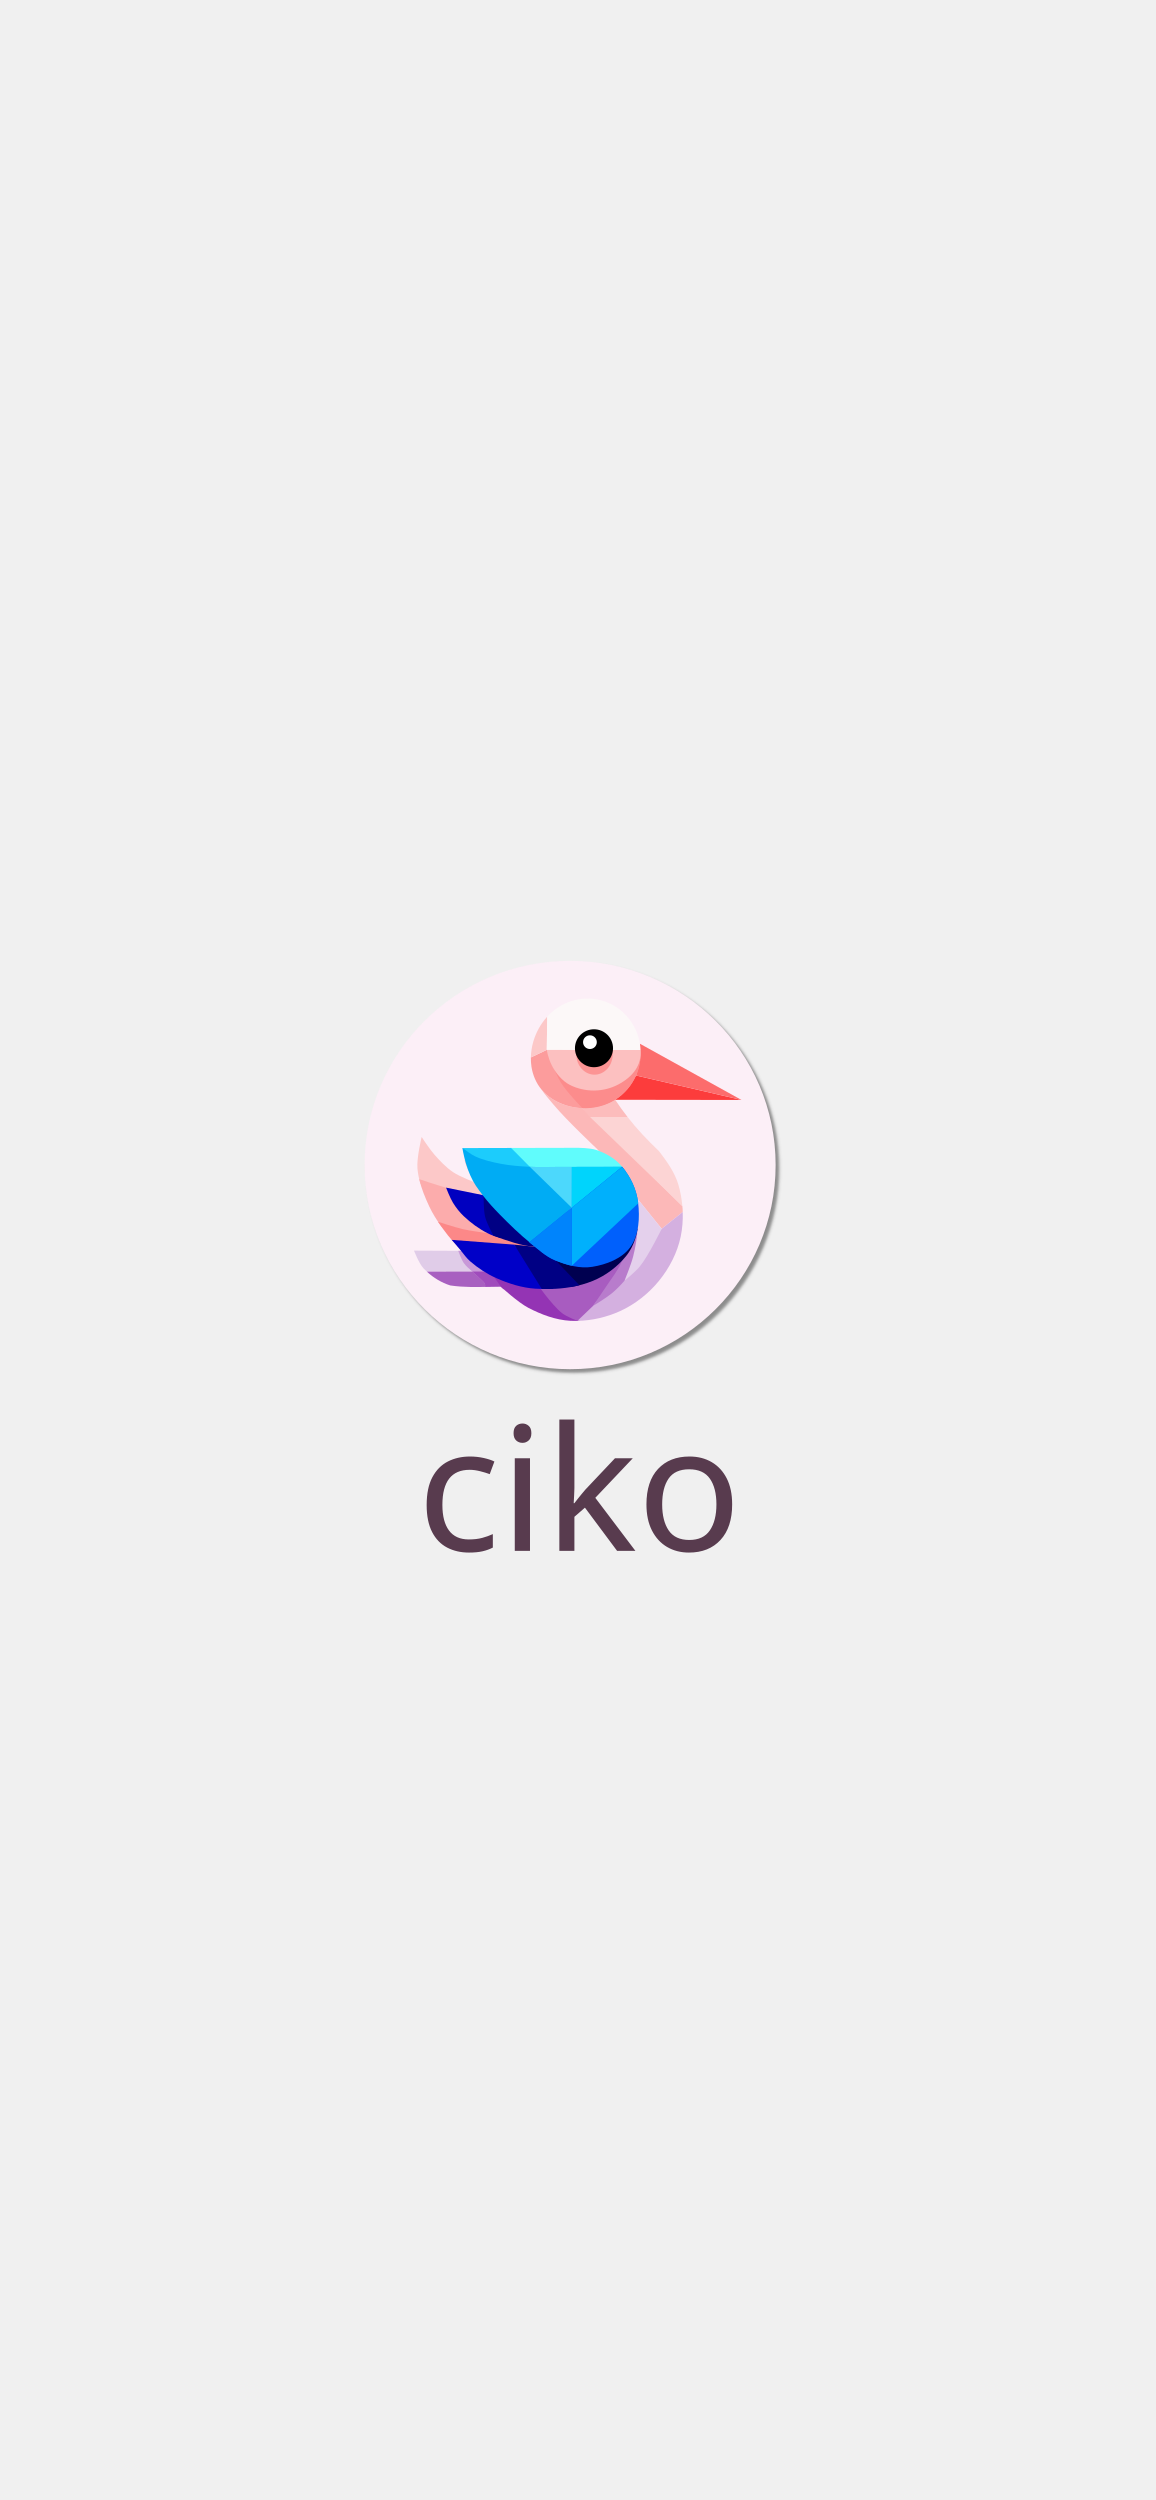
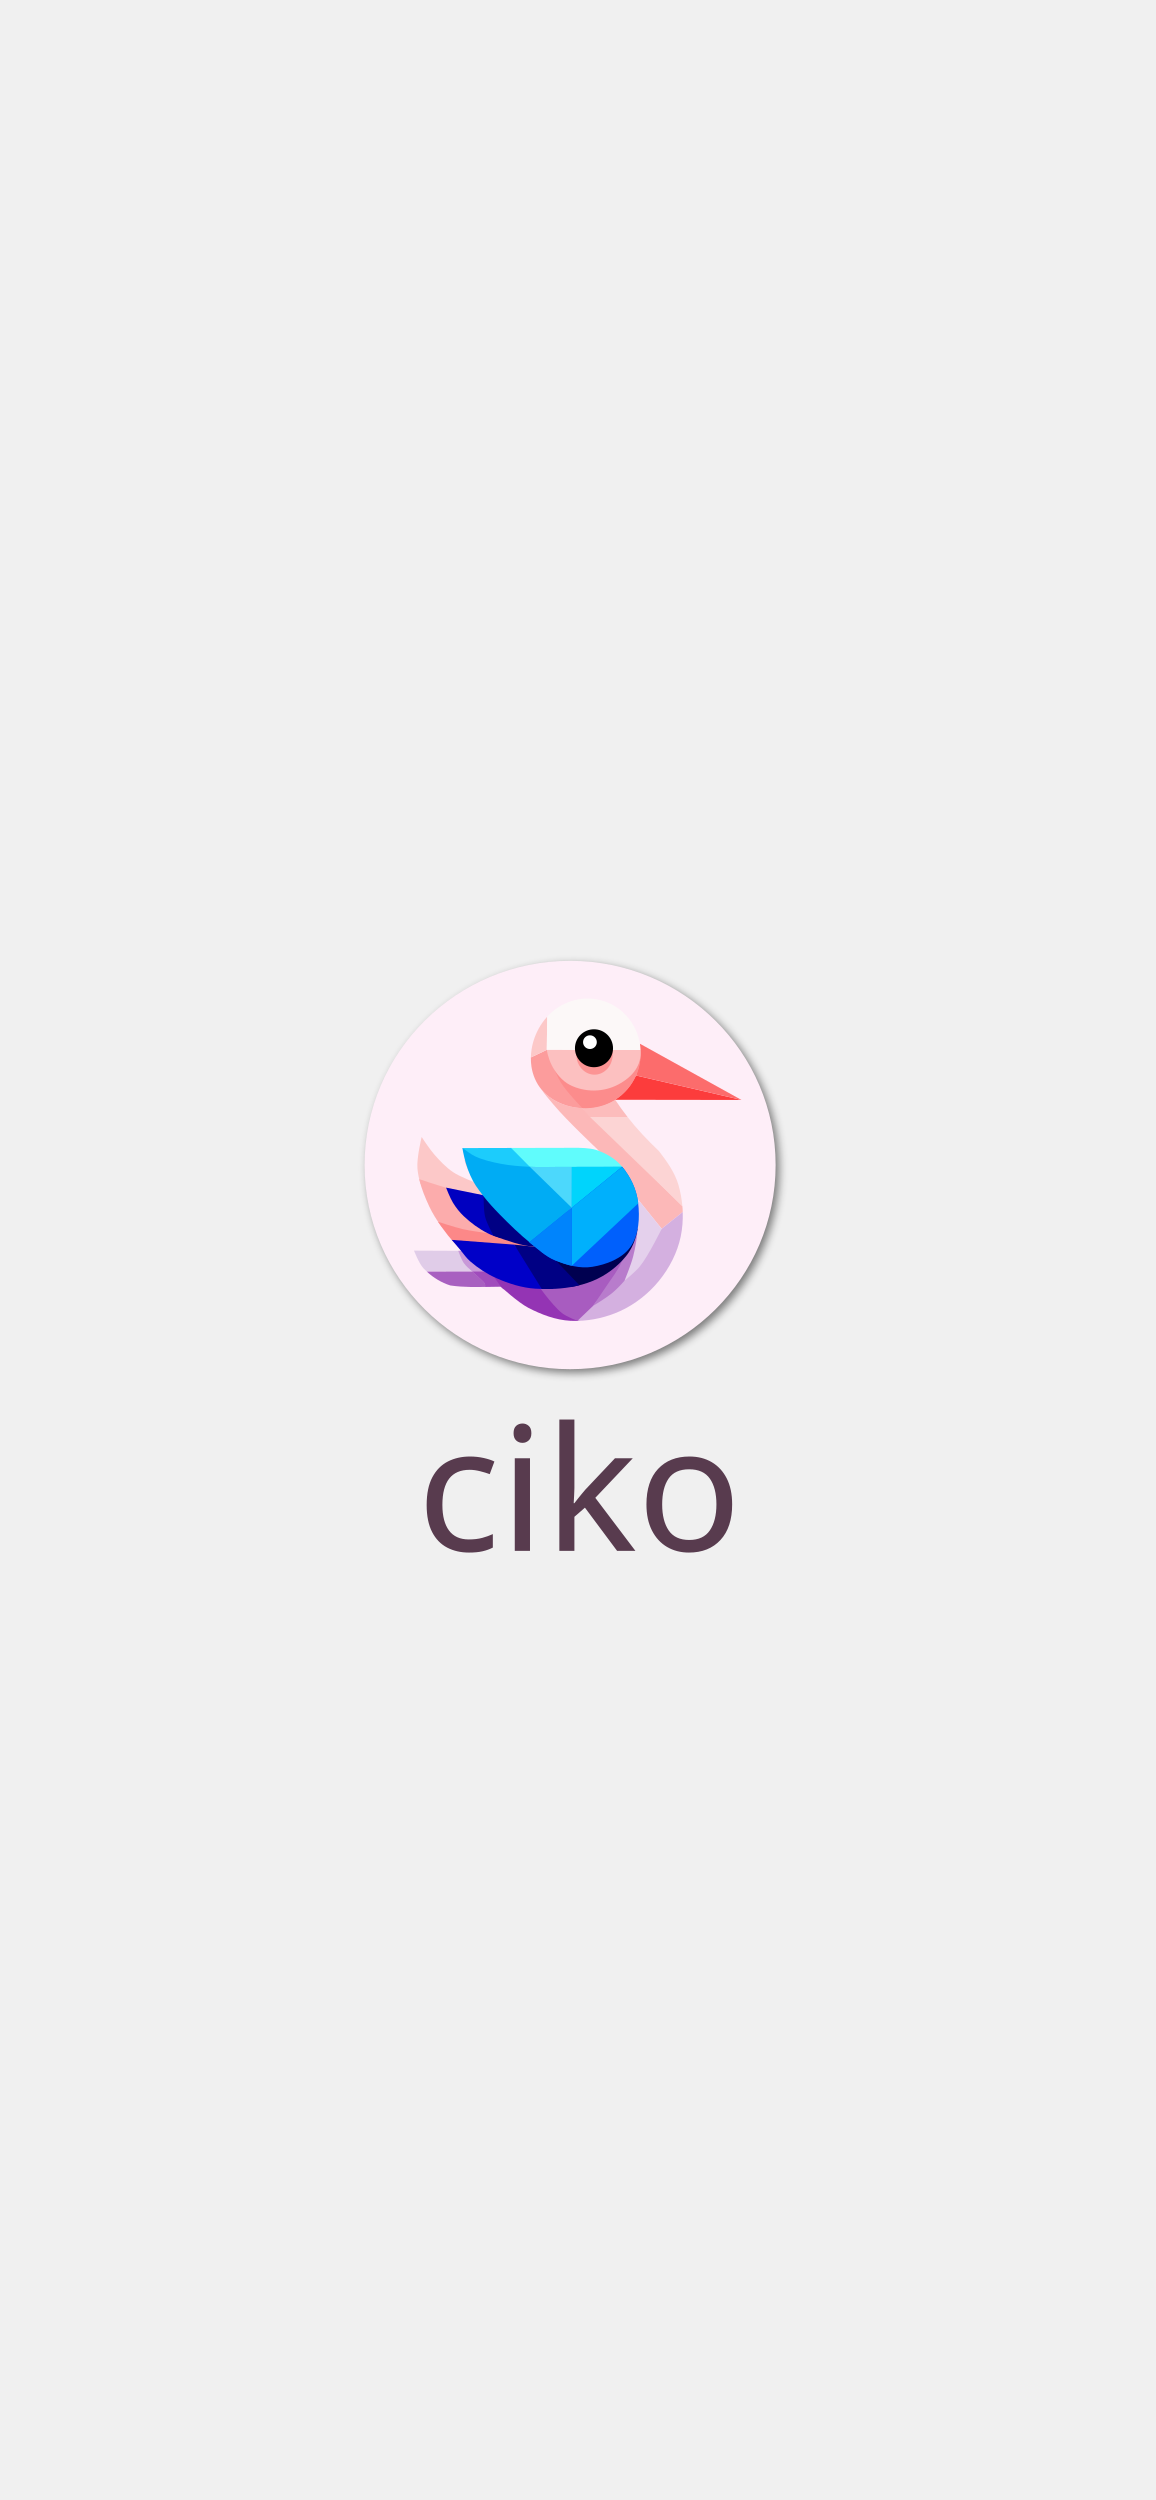
<svg xmlns="http://www.w3.org/2000/svg" version="1.1" id="svg3550" width="1284" height="2778" viewBox="0 0 1284 2778">
  <defs id="defs3554">
-     <filter style="color-interpolation-filters:sRGB;" id="filter3870" x="-0.01" y="-0.011" width="1.03" height="1.03">
+     <filter style="color-interpolation-filters:sRGB;" id="filter3870" x="-0.025" y="-0.025" width="1.058" height="1.059">
      <feFlood flood-opacity="0.498" flood-color="rgb(0,0,0)" result="flood" id="feFlood3860" />
      <feComposite in="flood" in2="SourceGraphic" operator="in" result="composite1" id="feComposite3862" />
-       <feGaussianBlur in="composite1" stdDeviation="3" result="blur" id="feGaussianBlur3864" />
+       <feGaussianBlur in="composite1" stdDeviation="7.1" result="blur" id="feGaussianBlur3864" />
      <feOffset dx="6" dy="6" result="offset" id="feOffset3866" />
      <feComposite in="SourceGraphic" in2="offset" operator="over" result="composite2" id="feComposite3868" />
    </filter>
  </defs>
-   <ellipse style="opacity:0.839;fill:#feeef8;stroke-width:12.703;stroke-linecap:round;filter:url(#filter3870);fill-opacity:1" id="path3858" cx="643.596" cy="1411.282" rx="343.523" ry="341.282" transform="matrix(0.6647957,0,0,0.6647957,205.6494,356.3538)" />
+   <ellipse style="opacity:1;fill:#feeef8;stroke-width:12.703;stroke-linecap:round;filter:url(#filter3870);fill-opacity:1" id="path3858" cx="643.596" cy="1411.282" rx="343.523" ry="341.282" transform="matrix(0.6647957,0,0,0.6647957,205.6494,356.3538)" />
  <path id="path2704-61" style="display:inline;opacity:1;fill:#fcb8b8;stroke-width:5.953;stroke-linecap:round" d="m 601.966,1211.013 c 3.889,5.746 8.61,11.034 13.04,16.353 14.817,17.791 48.668,49.559 48.668,49.559 l 71.565,88.501 23.403,-18.68 c -0.108,-3.178 -0.051,-3.345 -0.405,-6.503 l -101.085,-100.849 -10.009,-8.006 -0.06,-0.041 c -6.9,-0.272 -13.772,-1.515 -20.268,-3.819 -9.484,-3.363 -18.355,-8.829 -24.849,-16.514 z" />
  <path id="path2704-6" style="opacity:1;fill:#fcd4d4;stroke-width:5.953;stroke-linecap:round" d="m 697.315,1241.183 -41.67,0.066 102.592,98.994 c -0.701,-8.031 -2.142,-15.985 -4.359,-23.614 -4.01,-13.795 -12.762,-25.946 -21.492,-37.355 -13.871,-13.353 -24.545,-24.548 -35.071,-38.09 z" />
  <path id="path2704-0" style="opacity:1;fill:#fcbcbc;stroke-width:5.953;stroke-linecap:round" d="m 683.573,1222.069 c -10.812,6.801 -23.7,9.781 -36.487,9.277 l 0.057,0.041 8.501,9.862 41.67,-0.066 c -4.526,-5.823 -9.029,-12.036 -13.741,-19.114 z" />
  <path style="opacity:1;fill:#fc3c3c;stroke-width:5.953;stroke-linecap:round" d="m 823.956,1222.276 -117.213,-27.17 -23.169,26.962 z" id="path3150" />
  <path style="opacity:1;fill:#fc6c6c;stroke-width:5.953;stroke-linecap:round" d="m 823.956,1222.276 -112.892,-62.484 -4.321,35.315 z" id="path3120" />
  <path id="path3014-7" style="opacity:1;fill:#fc9c9c;stroke-width:5.953;stroke-linecap:round" d="m 607.57,1166.615 -17.677,8.417 c -0.068,3.45 0.141,6.902 0.668,10.314 1.44,9.335 5.254,18.359 11.334,25.587 6.5,7.729 15.403,13.219 24.922,16.594 18.537,6.572 40.11,5.013 56.758,-5.459 10.181,-6.404 18.34,-15.947 23.169,-26.962 3.884,-8.86 5.568,-18.638 5.055,-28.298 z" />
  <path id="path3014-9" style="opacity:1;fill:#fc8c8c;stroke-width:5.953;stroke-linecap:round" d="m 607.57,1166.615 c 0,0 8.776,25.182 15.731,36.436 6.489,10.501 23.843,28.336 23.843,28.336 12.767,0.492 25.634,-2.527 36.43,-9.318 10.181,-6.404 18.34,-15.947 23.169,-26.962 3.884,-8.86 5.568,-18.638 5.055,-28.298 z" />
  <path id="path3014-2" style="opacity:1;fill:#fcc8c8;stroke-width:5.953;stroke-linecap:round" d="m 608.104,1129.688 c -7.174,7.83 -12.473,17.411 -15.452,27.626 -1.678,5.753 -2.642,11.731 -2.76,17.718 l 17.677,-8.417 z" />
  <path id="path3713" style="opacity:1;fill:#fcc0c0;stroke-width:5.953;stroke-linecap:round" d="m 711.797,1166.809 c 1.326,16.725 -8.314,29.525 -24.828,38.303 -16.515,8.777 -37.298,8.902 -53.952,0.324 -8.327,-4.289 -15.72,-13.265 -20,-21.898 -4.28,-8.633 -5.447,-16.922 -5.447,-16.922" />
  <path id="path3014-1" style="opacity:1;fill:#fcf8f8;stroke-width:5.953;stroke-linecap:round" d="m 651.691,1109.611 c -2.404,0.052 -4.804,0.252 -7.184,0.598 -9.517,1.385 -18.674,5.113 -26.509,10.691 -3.606,2.568 -6.909,5.53 -9.894,8.788 l -0.535,36.927 104.228,0.194 c -0.125,-2.35 -0.342,-4.696 -0.733,-7.017 -1.749,-10.383 -6.16,-20.324 -12.787,-28.507 -6.627,-8.183 -15.465,-14.58 -25.356,-18.193 -6.775,-2.475 -14.018,-3.639 -21.23,-3.481 z" />
  <ellipse style="opacity:1;fill:#fc9494;stroke-width:6.009;stroke-linecap:round" id="path3718-3-6" cx="660.627" cy="1171.71" rx="20.208" ry="22.479" />
  <ellipse style="opacity:1;fill:#000000;fill-opacity:1;stroke-width:5.953;stroke-linecap:round" id="path3718" cx="660.034" cy="1164.811" rx="21.152" ry="21.08" />
  <ellipse style="opacity:1;fill:#ffffff;fill-opacity:1;stroke-width:2.151;stroke-linecap:round" id="path3718-3" cx="655.53" cy="1158.047" rx="7.643" ry="7.617" />
  <path id="path2704-8-0" style="display:inline;opacity:1;fill:#e0cce8;stroke-width:5.953;stroke-linecap:round" d="m 460.044,1389.683 c 0,0 5.422,14.129 10.433,19.559 1.195,1.295 2.463,2.537 3.765,3.748 l 51.36,-0.07 0.392,-7.299 -15.122,-15.706 z" />
  <path id="path2704-8-2" style="display:inline;opacity:1;fill:#a860c0;stroke-width:5.953;stroke-linecap:round" d="m 531.888,1412.92 -57.645,0.07 c 7.438,6.919 16.503,12.397 26.109,15.412 15.509,2.246 29.695,1.817 44.87,1.465 l 0.018,-0.029 z" />
  <path id="path2704-8-9" style="display:inline;opacity:1;fill:#c898d8;stroke-width:5.953;stroke-linecap:round" d="m 507.792,1384.066 c 3.033,3.175 5.692,5.86 5.692,5.86 l -4.301,-0.019 c 0,0 3.377,9.531 6.228,13.635 2.614,3.763 6.407,6.555 9.726,9.713 3.107,2.957 6.537,5.573 9.534,8.641 1.481,1.516 3.338,2.855 4.159,4.809 0.42,1 0.276,3.205 0.272,3.268 5.636,-0.123 11.346,-0.264 17.317,-0.319 0,0 1.254,1.148 3.278,2.934 l 2.429,-4.832 -10.74,-15.288 z" />
  <path id="path2704-8-9-0" style="display:inline;fill:#a04cbc;stroke-width:5.953;stroke-linecap:round" d="m 524.776,1412.92 c 0.12,0.112 0.243,0.222 0.362,0.335 3.107,2.957 6.537,5.573 9.534,8.641 1.481,1.516 3.338,2.855 4.159,4.809 0.42,1 0.276,3.204 0.272,3.268 5.636,-0.123 11.346,-0.264 17.317,-0.319 0,0 1.254,1.148 3.278,2.934 l 2.429,-4.832 -10.423,-14.836 z" />
  <path id="path2704-8-7" style="display:inline;opacity:1;fill:#9434b4;stroke-width:5.953;stroke-linecap:round" d="m 543.686,1411.282 12.734,18.372 c 0,0 19.224,17.672 30.683,23.606 14.418,7.467 30.323,13.514 46.537,14.393 3.302,0.179 6.628,0.15 9.957,0.026 l -0.089,-9.261 -44.874,-38.674 z" />
  <path style="opacity:1;fill:#a85cc0;fill-opacity:1;stroke-width:5.953;stroke-linecap:round" d="m 641.626,1467.764 c 0,0 -12.093,-4.682 -17.11,-8.637 -11.616,-9.158 -28.69,-33.853 -28.69,-33.853 l 98.159,-29.953 -4.222,31.916 -29.82,32.933 z" id="path4565" />
  <path id="path2704" style="display:inline;opacity:1;fill:#d4b0e0;stroke-width:5.953;stroke-linecap:round" d="m 758.642,1346.746 -23.403,18.68 -39.648,39.883 -36.697,45.867 -17.268,16.588 c 16.234,-0.317 32.669,-4.166 47.36,-10.844 16.689,-7.586 31.826,-19.568 43.389,-33.793 11.47,-14.113 20.299,-31.186 24.02,-48.987 1.863,-8.91 2.561,-18.162 2.247,-27.394 z" />
  <path style="opacity:1;fill:#b87ccc;fill-opacity:1;stroke-width:5.953;stroke-linecap:round" d="m 658.895,1451.176 c 0,0 14.121,-8.462 20.478,-13.646 5.312,-4.332 10.166,-9.252 14.612,-14.469 9.897,-11.613 26.646,-37.221 26.646,-37.221 l -15.431,-39.068 c 0,0 -7.065,38.259 -14.748,55.949 -4.237,9.756 -11.176,18.104 -16.997,27.006 -4.729,7.233 -14.56,21.449 -14.56,21.449 z" id="path4479" />
  <path style="opacity:1;fill:#e4d0ec;fill-opacity:1;stroke-width:5.953;stroke-linecap:round" d="m 693.985,1423.061 c 0,0 12.296,-9.89 17.171,-16.013 9.984,-12.54 24.084,-41.623 24.084,-41.623 l -28.299,-35.229 c 0,0 2.189,23.495 1.516,35.229 -0.596,10.378 -2.323,20.727 -4.897,30.799 -2.352,9.202 -9.575,26.836 -9.575,26.836 z" id="path4143" />
  <path id="path2704-8-92" style="display:inline;opacity:1;fill:#fcc8c8;stroke-width:5.953;stroke-linecap:round" d="m 468.535,1263.431 c 0,0 -5.657,23.171 -4.679,34.852 0.485,5.797 1.673,11.513 3.295,17.134 l 90.091,24.467 -8.533,-28.797 -32.683,-22.378 c 0.718,2.555 1.465,5.019 2.201,6.877 2.574,6.491 9.816,18.505 9.816,18.505 0,0 -17.25,-6.595 -24.807,-11.756 -7.819,-5.34 -14.424,-12.369 -20.669,-19.485 -5.268,-6.002 -14.033,-19.418 -14.033,-19.418 z" />
  <path id="path2704-8-75" style="display:inline;opacity:1;fill:#fcacac;stroke-width:5.953;stroke-linecap:round" d="m 465.801,1310.223 c 2.437,10.458 6.624,20.608 11.15,30.316 3.72,7.979 8.494,15.438 13.639,22.627 l 17.202,8.466 83.995,9.491 -41.127,-49.095 -13.855,-3.53 c 0,0 -27.591,-5.217 -41.151,-8.809 -10.088,-2.672 -29.805,-9.448 -29.853,-9.464 z" />
  <path id="path2704-8-3" style="display:inline;opacity:1;fill:#fc8888;stroke-width:5.953;stroke-linecap:round" d="m 486.736,1357.637 c 3.432,5.148 7.126,10.134 10.894,15.015 4.775,6.187 15.855,17.273 15.855,17.273 l 85.631,2.347 -15.253,-14.805 c 0,0 -27.982,-4.743 -41.979,-7.082 -9.106,-1.522 -18.326,-2.455 -27.324,-4.522 -9.416,-2.163 -27.757,-8.205 -27.824,-8.227 z" />
  <path id="path5116-8" style="display:inline;opacity:1;fill:#0000c0;fill-opacity:1;stroke-width:5.953;stroke-linecap:round" d="m 495.653,1319.687 c 0,0 4.438,11.513 7.654,16.737 3.345,5.435 7.321,10.566 11.955,14.954 7.917,7.498 16.878,14.115 26.622,19.008 5.484,2.753 6.625,2.904 14.375,5.266 l -7.021,-49.371 -15.08,-3.201 c 1.954,2.674 3.864,5.229 3.864,5.229 z" />
  <path id="path5116-9" style="display:inline;opacity:1;fill:#000084;fill-opacity:1;stroke-width:5.953;stroke-linecap:round" d="m 540.806,1324.015 -3.144,3.807 c 0.025,0.033 0.36,0.488 0.36,0.488 l -0.623,-0.127 c 0,0 -0.256,16.25 1.683,24.048 1.847,7.428 9.276,20.983 9.276,20.983 16.37,5.808 30.439,11.048 45.79,12.25 l 6.982,-2.118 z" />
  <path id="path5116-2" style="display:inline;opacity:1;fill:#0000c8;fill-opacity:1;stroke-width:5.953;stroke-linecap:round" d="m 501.935,1377.753 c 0,0 6.656,7.494 9.957,11.617 3.372,4.211 6.517,8.701 10.594,12.235 8.698,7.538 18.53,13.994 29.05,18.662 13.686,6.072 28.419,10.763 43.361,11.73 6.692,0.433 13.489,0.492 20.281,0.19 l -43.693,-49.137 z" />
  <path id="path5116-3-6" style="display:inline;opacity:1;fill:#000050;fill-opacity:1;stroke-width:5.953;stroke-linecap:round" d="m 697.034,1363.024 -74.931,34.1 -14.435,3.514 27.374,29.424 c 8.137,-1.457 16.1,-3.642 23.676,-6.736 14.244,-5.818 27.354,-15.605 37.009,-27.584 6.08,-7.543 10.107,-16.965 12.022,-26.462 0.26,-1.287 0.469,-2.596 0.687,-3.9 z" />
  <path id="path5116" style="display:inline;opacity:1;fill:#000084;fill-opacity:1;stroke-width:5.953;stroke-linecap:round" d="m 571.485,1383.049 30.552,49.264 c 13.992,0.399 28.263,-0.715 41.813,-4.138 l -42.719,-44.828 -6.982,2.117 -22.66,-2.414 z" />
  <path id="path1482-9" style="display:inline;opacity:1;fill:#60fcfc;stroke-width:5.953;stroke-linecap:round" d="m 637.893,1275.407 c -1.884,0.011 -3.049,0.048 -3.049,0.048 l -67.466,0.156 21.128,23.276 104.255,-0.538 c -0.965,-1.222 -1.925,-2.428 -2.951,-3.581 -7.194,-8.091 -17.353,-13.66 -27.636,-17.046 -6.512,-2.144 -18.629,-2.346 -24.28,-2.314 z" />
  <path id="path1482-2" style="display:inline;opacity:1;fill:#1cccfc;stroke-width:5.953;stroke-linecap:round" d="m 567.988,1275.61 -54.17,0.125 c 0,0 0.037,0.196 0.038,0.203 l 9.17,9.95 46.291,14.624 22.097,-1.252 z" />
  <path id="path1482-5" style="display:inline;opacity:1;fill:#00acf4;stroke-width:5.953;stroke-linecap:round" d="m 513.811,1275.734 c 0,0 1.168,7.484 3.743,16.556 2.664,9.389 7.106,19.18 11.217,25.306 2.319,3.456 5.537,7.809 8.071,11.11 5.606,7.301 11.936,14.142 18.372,20.723 11.016,11.265 22.359,22.286 34.612,32.192 0.937,0.757 1.871,1.541 2.805,2.314 l 42.718,-41.894 59.787,-40.468 c -1.231,-1.728 -2.52,-3.397 -3.869,-5.006 -13.997,0.047 -47.951,0.156 -70.062,0.13 -10.9,-0.013 -21.815,0.433 -32.699,-0.144 -10.709,-0.569 -21.5,-1.316 -32.03,-3.351 -9.596,-1.854 -19.281,-4.06 -28.177,-8.107 -5.504,-2.554 -10.117,-6.631 -14.487,-9.359 z" />
  <path id="path1482-5-3" style="display:inline;fill:#4cd8fc;stroke-width:5.953;stroke-linecap:round" d="m 588.742,1296.563 46.602,45.493 0.16,-45.387 c -5.229,0 -9.786,0.032 -14.299,0.026 -11.46,-0.145 -22.707,0.353 -32.464,-0.132 z" />
  <path style="opacity:1;fill:#00d4fc;stroke-width:5.953;stroke-linecap:round" d="m 635.338,1342.354 55.971,-45.817 -55.971,0.132 z" id="path1938" />
  <path id="path1482-56" style="display:inline;opacity:1;fill:#0060fc;stroke-width:5.953;stroke-linecap:round" d="m 691.309,1296.537 -103.043,83.792 c 0.522,0.428 1.036,0.866 1.561,1.291 8.51,6.88 16.786,14.636 26.897,18.82 12.93,5.351 27.528,9.486 41.346,7.275 15.456,-2.473 32.853,-8.983 42.137,-21.585 9.974,-13.538 10.879,-33.419 8.819,-50.107 -1.78,-14.421 -8.29,-28.352 -17.717,-39.486 z" />
  <path id="path1482-56-2" style="display:inline;fill:#00b0fc;stroke-width:5.953;stroke-linecap:round" d="m 691.309,1296.537 -54.576,44.379 -1.396,1.438 9.9e-4,64.178 73.817,-69.344 c -0.044,-0.387 -0.082,-0.781 -0.129,-1.165 -1.78,-14.421 -8.289,-28.352 -17.717,-39.486 z" />
  <path id="path1482-56-1" style="display:inline;fill:#0084fc;stroke-width:5.953;stroke-linecap:round" d="m 635.344,1342.056 -31.993,26.006 -0.32,0.26 -14.766,12.007 c 0.522,0.428 1.036,0.866 1.561,1.291 8.51,6.88 16.786,14.636 26.897,18.82 5.932,2.455 12.216,4.644 18.614,6.092 z" />
  <text xml:space="preserve" style="font-size:192px;font-family:Righteous;-inkscape-font-specification:Righteous;opacity:0.839;fill:#3a182f;fill-opacity:1;stroke-width:12;stroke-linecap:round" x="463.547" y="1723.301" id="text2811">
    <tspan id="tspan2809" x="463.547" y="1723.301" style="font-size:192px;fill:#3a182f;fill-opacity:1">ciko</tspan>
  </text>
</svg>
